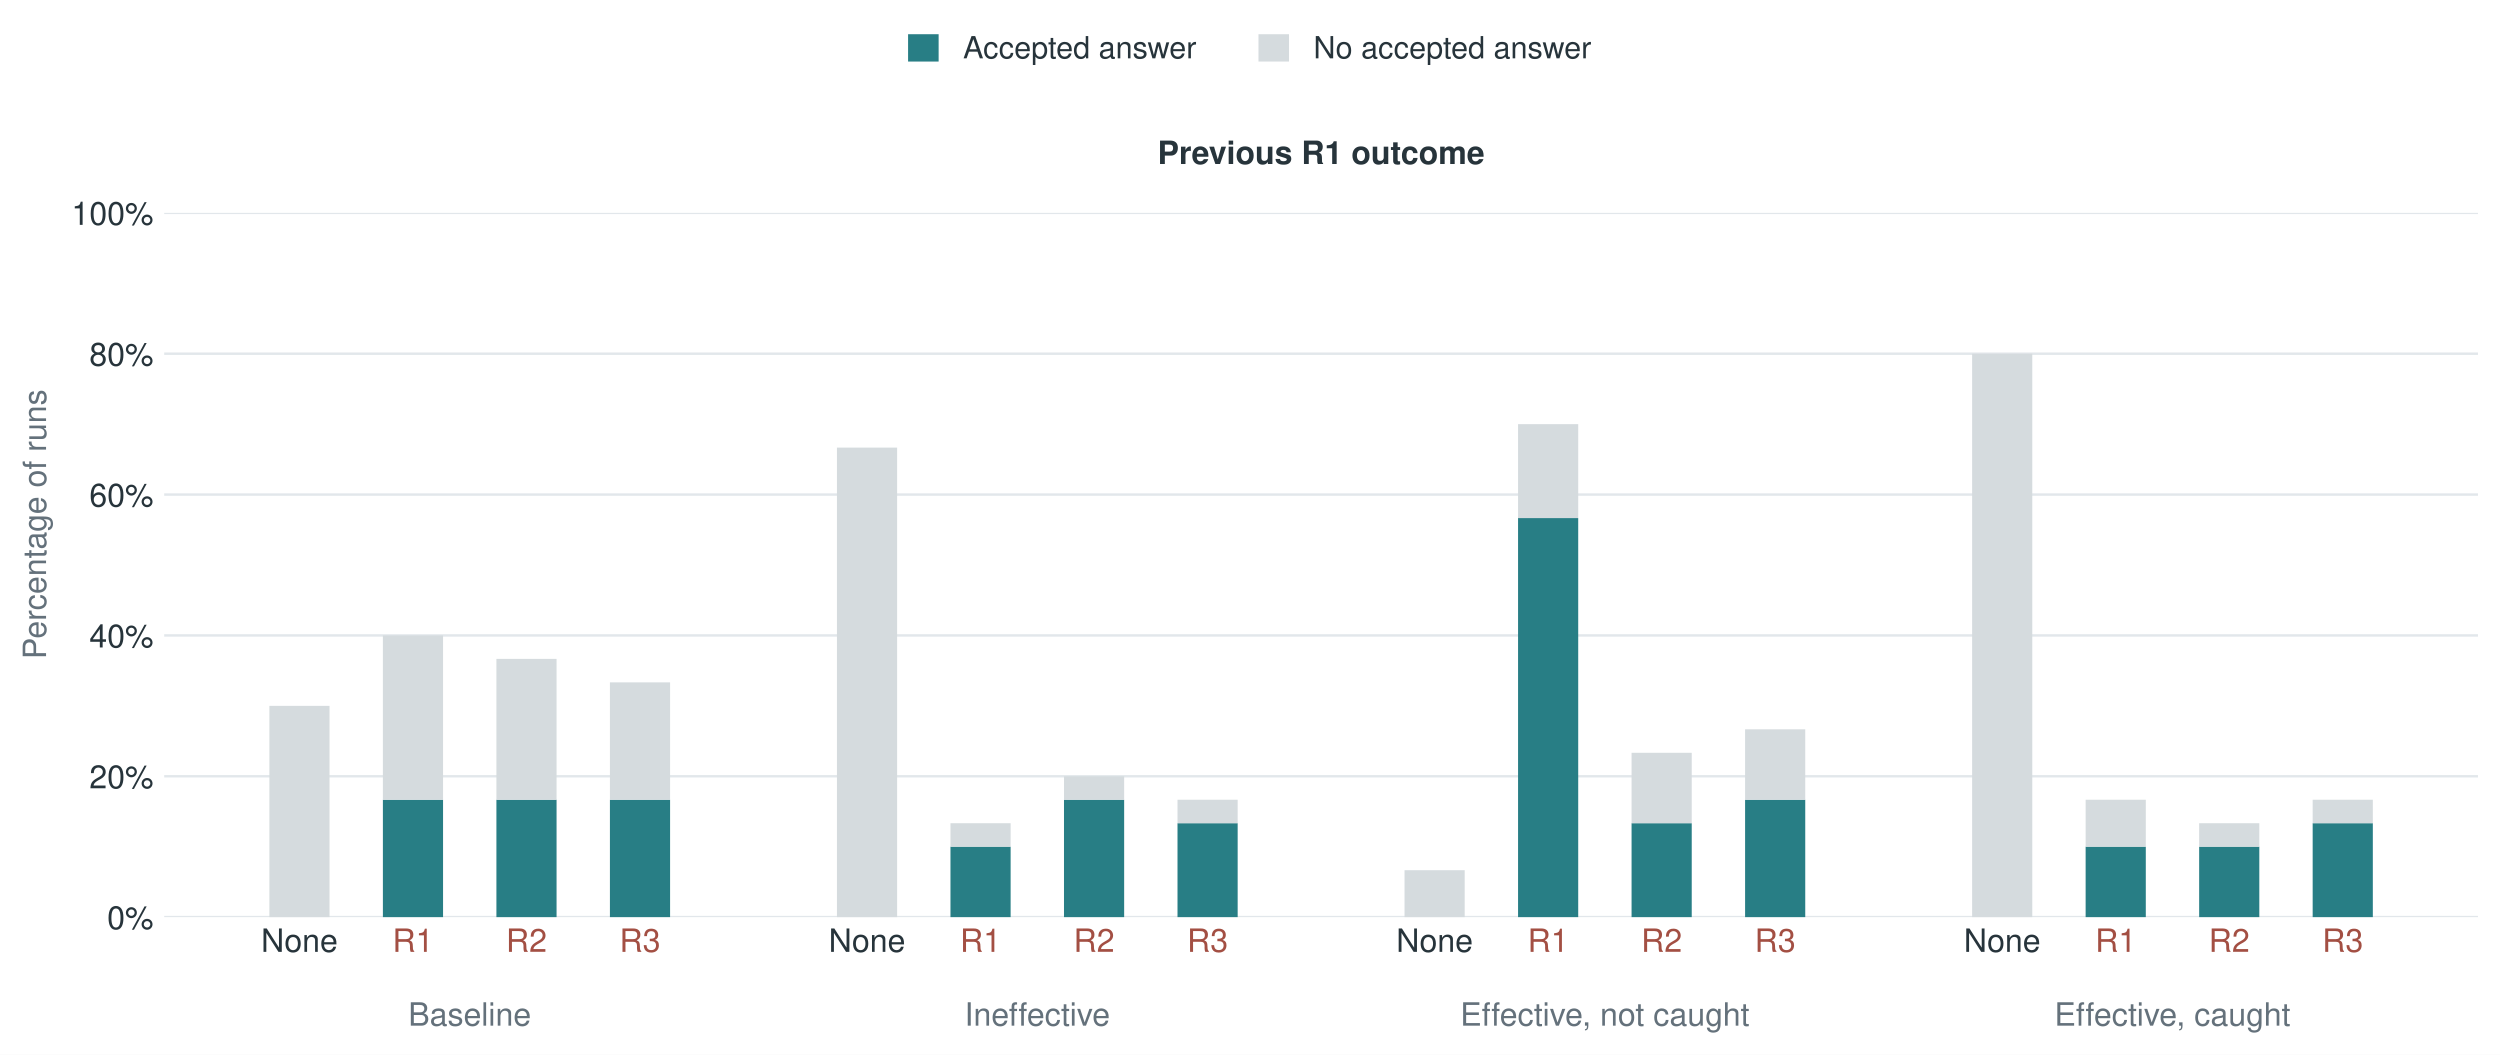
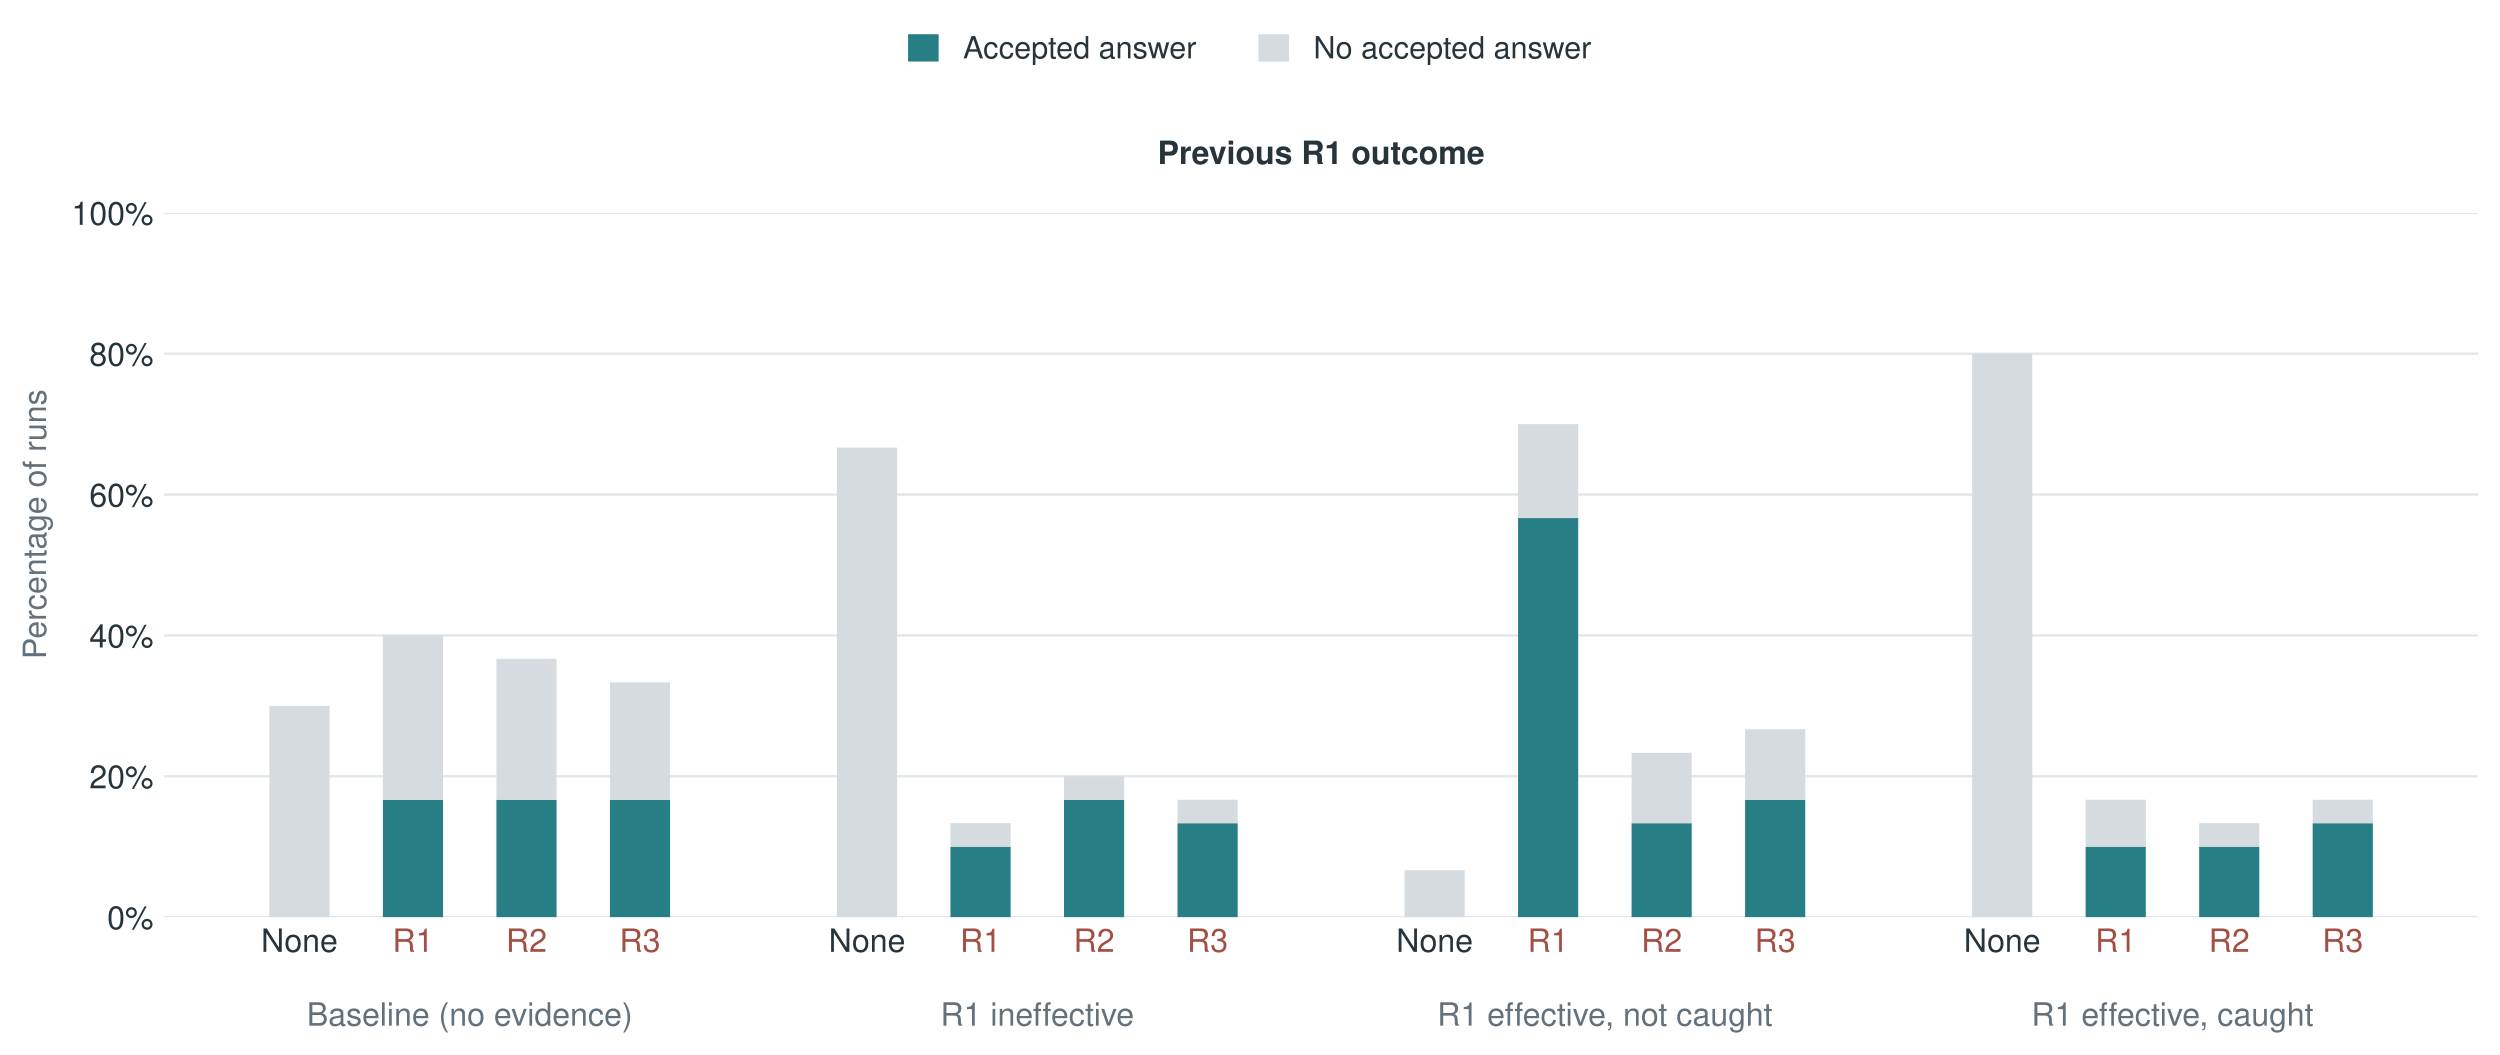
<svg xmlns="http://www.w3.org/2000/svg" width="818.4pt" height="345.291pt" viewBox="0 0 818.4 345.291" version="1.1">
  <defs>
    <style type="text/css">*{stroke-linejoin: round; stroke-linecap: butt}</style>
  </defs>
  <g id="figure_1">
    <g id="patch_1">
      <path d="M 0 345.291  L 818.4 345.291  L 818.4 -0  L 0 -0  z " style="fill: #ffffff" />
    </g>
    <g id="axes_1">
      <g id="patch_2">
        <path d="M 53.752 300.228  L 811.2 300.228  L 811.2 69.683  L 53.752 69.683  z " style="fill: #ffffff" />
      </g>
      <g id="matplotlib.axis_1">
        <g id="xtick_1">
          <g id="line2d_1" />
          <g id="text_1">
            <text style="font-size: 10.5px; font-family: 'Helvetica', 'Arial', 'DejaVu Sans', sans-serif; text-anchor: middle; fill: #27343b" x="98.029" y="311.603" transform="rotate(-0 98.02936 311.6026)">None</text>
          </g>
        </g>
        <g id="xtick_2">
          <g id="line2d_2" />
          <g id="text_2">
            <text style="font-size: 10.5px; font-family: 'Helvetica', 'Arial', 'DejaVu Sans', sans-serif; text-anchor: middle; fill: #a34f43" x="135.19" y="311.603" transform="rotate(-0 135.1901 311.6026)">R1</text>
          </g>
        </g>
        <g id="xtick_3">
          <g id="line2d_3" />
          <g id="text_3">
            <text style="font-size: 10.5px; font-family: 'Helvetica', 'Arial', 'DejaVu Sans', sans-serif; text-anchor: middle; fill: #a34f43" x="172.351" y="311.603" transform="rotate(-0 172.3508 311.6026)">R2</text>
          </g>
        </g>
        <g id="xtick_4">
          <g id="line2d_4" />
          <g id="text_4">
            <text style="font-size: 10.5px; font-family: 'Helvetica', 'Arial', 'DejaVu Sans', sans-serif; text-anchor: middle; fill: #a34f43" x="209.512" y="311.603" transform="rotate(-0 209.5116 311.6026)">R3</text>
          </g>
        </g>
        <g id="xtick_5">
          <g id="line2d_5" />
          <g id="text_5">
            <text style="font-size: 10.5px; font-family: 'Helvetica', 'Arial', 'DejaVu Sans', sans-serif; text-anchor: middle; fill: #27343b" x="283.833" y="311.603" transform="rotate(-0 283.833 311.6026)">None</text>
          </g>
        </g>
        <g id="xtick_6">
          <g id="line2d_6" />
          <g id="text_6">
            <text style="font-size: 10.5px; font-family: 'Helvetica', 'Arial', 'DejaVu Sans', sans-serif; text-anchor: middle; fill: #a34f43" x="320.994" y="311.603" transform="rotate(-0 320.9937 311.6026)">R1</text>
          </g>
        </g>
        <g id="xtick_7">
          <g id="line2d_7" />
          <g id="text_7">
            <text style="font-size: 10.5px; font-family: 'Helvetica', 'Arial', 'DejaVu Sans', sans-serif; text-anchor: middle; fill: #a34f43" x="358.154" y="311.603" transform="rotate(-0 358.1545 311.6026)">R2</text>
          </g>
        </g>
        <g id="xtick_8">
          <g id="line2d_8" />
          <g id="text_8">
            <text style="font-size: 10.5px; font-family: 'Helvetica', 'Arial', 'DejaVu Sans', sans-serif; text-anchor: middle; fill: #a34f43" x="395.315" y="311.603" transform="rotate(-0 395.3152 311.6026)">R3</text>
          </g>
        </g>
        <g id="xtick_9">
          <g id="line2d_9" />
          <g id="text_9">
            <text style="font-size: 10.5px; font-family: 'Helvetica', 'Arial', 'DejaVu Sans', sans-serif; text-anchor: middle; fill: #27343b" x="469.637" y="311.603" transform="rotate(-0 469.6367 311.6026)">None</text>
          </g>
        </g>
        <g id="xtick_10">
          <g id="line2d_10" />
          <g id="text_10">
            <text style="font-size: 10.5px; font-family: 'Helvetica', 'Arial', 'DejaVu Sans', sans-serif; text-anchor: middle; fill: #a34f43" x="506.797" y="311.603" transform="rotate(-0 506.7974 311.6026)">R1</text>
          </g>
        </g>
        <g id="xtick_11">
          <g id="line2d_11" />
          <g id="text_11">
            <text style="font-size: 10.5px; font-family: 'Helvetica', 'Arial', 'DejaVu Sans', sans-serif; text-anchor: middle; fill: #a34f43" x="543.958" y="311.603" transform="rotate(-0 543.9581 311.6026)">R2</text>
          </g>
        </g>
        <g id="xtick_12">
          <g id="line2d_12" />
          <g id="text_12">
            <text style="font-size: 10.5px; font-family: 'Helvetica', 'Arial', 'DejaVu Sans', sans-serif; text-anchor: middle; fill: #a34f43" x="581.119" y="311.603" transform="rotate(-0 581.1189 311.6026)">R3</text>
          </g>
        </g>
        <g id="xtick_13">
          <g id="line2d_13" />
          <g id="text_13">
            <text style="font-size: 10.5px; font-family: 'Helvetica', 'Arial', 'DejaVu Sans', sans-serif; text-anchor: middle; fill: #27343b" x="655.44" y="311.603" transform="rotate(-0 655.4403 311.6026)">None</text>
          </g>
        </g>
        <g id="xtick_14">
          <g id="line2d_14" />
          <g id="text_14">
            <text style="font-size: 10.5px; font-family: 'Helvetica', 'Arial', 'DejaVu Sans', sans-serif; text-anchor: middle; fill: #a34f43" x="692.601" y="311.603" transform="rotate(-0 692.601 311.6026)">R1</text>
          </g>
        </g>
        <g id="xtick_15">
          <g id="line2d_15" />
          <g id="text_15">
            <text style="font-size: 10.5px; font-family: 'Helvetica', 'Arial', 'DejaVu Sans', sans-serif; text-anchor: middle; fill: #a34f43" x="729.762" y="311.603" transform="rotate(-0 729.7618 311.6026)">R2</text>
          </g>
        </g>
        <g id="xtick_16">
          <g id="line2d_16" />
          <g id="text_16">
            <text style="font-size: 10.5px; font-family: 'Helvetica', 'Arial', 'DejaVu Sans', sans-serif; text-anchor: middle; fill: #a34f43" x="766.923" y="311.603" transform="rotate(-0 766.9225 311.6026)">R3</text>
          </g>
        </g>
      </g>
      <g id="matplotlib.axis_2">
        <g id="ytick_1">
          <g id="line2d_17">
            <path d="M 53.752 300.228  L 811.2 300.228  " clip-path="url(#p008733fbdf)" style="fill: none; stroke: #e2e7eb; stroke-width: 0.8; stroke-linecap: square" />
          </g>
          <g id="line2d_18" />
          <g id="text_17">
            <text style="font-size: 10.5px; font-family: 'Helvetica', 'Arial', 'DejaVu Sans', sans-serif; text-anchor: end; fill: #27343b" x="50.252" y="304.165" transform="rotate(-0 50.25236 304.1651)">0%</text>
          </g>
        </g>
        <g id="ytick_2">
          <g id="line2d_19">
            <path d="M 53.752 254.119  L 811.2 254.119  " clip-path="url(#p008733fbdf)" style="fill: none; stroke: #e2e7eb; stroke-width: 0.8; stroke-linecap: square" />
          </g>
          <g id="line2d_20" />
          <g id="text_18">
            <text style="font-size: 10.5px; font-family: 'Helvetica', 'Arial', 'DejaVu Sans', sans-serif; text-anchor: end; fill: #27343b" x="50.252" y="258.056" transform="rotate(-0 50.25236 258.0562)">20%</text>
          </g>
        </g>
        <g id="ytick_3">
          <g id="line2d_21">
            <path d="M 53.752 208.01  L 811.2 208.01  " clip-path="url(#p008733fbdf)" style="fill: none; stroke: #e2e7eb; stroke-width: 0.8; stroke-linecap: square" />
          </g>
          <g id="line2d_22" />
          <g id="text_19">
            <text style="font-size: 10.5px; font-family: 'Helvetica', 'Arial', 'DejaVu Sans', sans-serif; text-anchor: end; fill: #27343b" x="50.252" y="211.947" transform="rotate(-0 50.25236 211.9474)">40%</text>
          </g>
        </g>
        <g id="ytick_4">
          <g id="line2d_23">
            <path d="M 53.752 161.901  L 811.2 161.901  " clip-path="url(#p008733fbdf)" style="fill: none; stroke: #e2e7eb; stroke-width: 0.8; stroke-linecap: square" />
          </g>
          <g id="line2d_24" />
          <g id="text_20">
            <text style="font-size: 10.5px; font-family: 'Helvetica', 'Arial', 'DejaVu Sans', sans-serif; text-anchor: end; fill: #27343b" x="50.252" y="165.838" transform="rotate(-0 50.25236 165.8385)">60%</text>
          </g>
        </g>
        <g id="ytick_5">
          <g id="line2d_25">
            <path d="M 53.752 115.792  L 811.2 115.792  " clip-path="url(#p008733fbdf)" style="fill: none; stroke: #e2e7eb; stroke-width: 0.8; stroke-linecap: square" />
          </g>
          <g id="line2d_26" />
          <g id="text_21">
            <text style="font-size: 10.5px; font-family: 'Helvetica', 'Arial', 'DejaVu Sans', sans-serif; text-anchor: end; fill: #27343b" x="50.252" y="119.73" transform="rotate(-0 50.25236 119.7296)">80%</text>
          </g>
        </g>
        <g id="ytick_6">
          <g id="line2d_27">
            <path d="M 53.752 69.683  L 811.2 69.683  " clip-path="url(#p008733fbdf)" style="fill: none; stroke: #e2e7eb; stroke-width: 0.8; stroke-linecap: square" />
          </g>
          <g id="line2d_28" />
          <g id="text_22">
            <text style="font-size: 10.5px; font-family: 'Helvetica', 'Arial', 'DejaVu Sans', sans-serif; text-anchor: end; fill: #27343b" x="50.252" y="73.621" transform="rotate(-0 50.25236 73.62074)">100%</text>
          </g>
        </g>
      </g>
-       <g id="tip96">
+       <g id="tip224">
        <path d="M 88.182 300.228  L 107.877 300.228  L 107.877 300.228  L 88.182 300.228  z " clip-path="url(#p008733fbdf)" style="fill: #287e85" />
      </g>
-       <g id="tip97">
+       <g id="tip225">
        <path d="M 88.182 300.228  L 107.877 300.228  L 107.877 231.064  L 88.182 231.064  z " clip-path="url(#p008733fbdf)" style="fill: #d5dbde" />
      </g>
-       <g id="tip98">
+       <g id="tip226">
        <path d="M 125.343 300.228  L 145.038 300.228  L 145.038 261.804  L 125.343 261.804  z " clip-path="url(#p008733fbdf)" style="fill: #287e85" />
      </g>
-       <g id="tip99">
+       <g id="tip227">
        <path d="M 125.343 261.804  L 145.038 261.804  L 145.038 208.01  L 125.343 208.01  z " clip-path="url(#p008733fbdf)" style="fill: #d5dbde" />
      </g>
-       <g id="tip100">
+       <g id="tip228">
        <path d="M 162.503 300.228  L 182.198 300.228  L 182.198 261.804  L 162.503 261.804  z " clip-path="url(#p008733fbdf)" style="fill: #287e85" />
      </g>
-       <g id="tip101">
+       <g id="tip229">
        <path d="M 162.503 261.804  L 182.198 261.804  L 182.198 215.695  L 162.503 215.695  z " clip-path="url(#p008733fbdf)" style="fill: #d5dbde" />
      </g>
-       <g id="tip102">
+       <g id="tip230">
        <path d="M 199.664 300.228  L 219.359 300.228  L 219.359 261.804  L 199.664 261.804  z " clip-path="url(#p008733fbdf)" style="fill: #287e85" />
      </g>
-       <g id="tip103">
+       <g id="tip231">
        <path d="M 199.664 261.804  L 219.359 261.804  L 219.359 223.379  L 199.664 223.379  z " clip-path="url(#p008733fbdf)" style="fill: #d5dbde" />
      </g>
-       <g id="tip104">
+       <g id="tip232">
        <path d="M 273.985 300.228  L 293.681 300.228  L 293.681 300.228  L 273.985 300.228  z " clip-path="url(#p008733fbdf)" style="fill: #287e85" />
      </g>
-       <g id="tip105">
+       <g id="tip233">
        <path d="M 273.985 300.228  L 293.681 300.228  L 293.681 146.531  L 273.985 146.531  z " clip-path="url(#p008733fbdf)" style="fill: #d5dbde" />
      </g>
-       <g id="tip106">
+       <g id="tip234">
        <path d="M 311.146 300.228  L 330.841 300.228  L 330.841 277.173  L 311.146 277.173  z " clip-path="url(#p008733fbdf)" style="fill: #287e85" />
      </g>
-       <g id="tip107">
+       <g id="tip235">
        <path d="M 311.146 277.173  L 330.841 277.173  L 330.841 269.488  L 311.146 269.488  z " clip-path="url(#p008733fbdf)" style="fill: #d5dbde" />
      </g>
-       <g id="tip108">
+       <g id="tip236">
        <path d="M 348.307 300.228  L 368.002 300.228  L 368.002 261.804  L 348.307 261.804  z " clip-path="url(#p008733fbdf)" style="fill: #287e85" />
      </g>
-       <g id="tip109">
+       <g id="tip237">
        <path d="M 348.307 261.804  L 368.002 261.804  L 368.002 254.119  L 348.307 254.119  z " clip-path="url(#p008733fbdf)" style="fill: #d5dbde" />
      </g>
-       <g id="tip110">
+       <g id="tip238">
        <path d="M 385.468 300.228  L 405.163 300.228  L 405.163 269.488  L 385.468 269.488  z " clip-path="url(#p008733fbdf)" style="fill: #287e85" />
      </g>
-       <g id="tip111">
+       <g id="tip239">
        <path d="M 385.468 269.488  L 405.163 269.488  L 405.163 261.804  L 385.468 261.804  z " clip-path="url(#p008733fbdf)" style="fill: #d5dbde" />
      </g>
-       <g id="tip112">
+       <g id="tip240">
        <path d="M 459.789 300.228  L 479.484 300.228  L 479.484 300.228  L 459.789 300.228  z " clip-path="url(#p008733fbdf)" style="fill: #287e85" />
      </g>
-       <g id="tip113">
+       <g id="tip241">
        <path d="M 459.789 300.228  L 479.484 300.228  L 479.484 284.858  L 459.789 284.858  z " clip-path="url(#p008733fbdf)" style="fill: #d5dbde" />
      </g>
-       <g id="tip114">
+       <g id="tip242">
        <path d="M 496.95 300.228  L 516.645 300.228  L 516.645 169.586  L 496.95 169.586  z " clip-path="url(#p008733fbdf)" style="fill: #287e85" />
      </g>
-       <g id="tip115">
+       <g id="tip243">
        <path d="M 496.95 169.586  L 516.645 169.586  L 516.645 138.847  L 496.95 138.847  z " clip-path="url(#p008733fbdf)" style="fill: #d5dbde" />
      </g>
-       <g id="tip116">
+       <g id="tip244">
        <path d="M 534.111 300.228  L 553.806 300.228  L 553.806 269.488  L 534.111 269.488  z " clip-path="url(#p008733fbdf)" style="fill: #287e85" />
      </g>
-       <g id="tip117">
+       <g id="tip245">
        <path d="M 534.111 269.488  L 553.806 269.488  L 553.806 246.434  L 534.111 246.434  z " clip-path="url(#p008733fbdf)" style="fill: #d5dbde" />
      </g>
-       <g id="tip118">
+       <g id="tip246">
        <path d="M 571.271 300.228  L 590.966 300.228  L 590.966 261.804  L 571.271 261.804  z " clip-path="url(#p008733fbdf)" style="fill: #287e85" />
      </g>
-       <g id="tip119">
+       <g id="tip247">
        <path d="M 571.271 261.804  L 590.966 261.804  L 590.966 238.749  L 571.271 238.749  z " clip-path="url(#p008733fbdf)" style="fill: #d5dbde" />
      </g>
-       <g id="tip120">
+       <g id="tip248">
        <path d="M 645.593 300.228  L 665.288 300.228  L 665.288 300.228  L 645.593 300.228  z " clip-path="url(#p008733fbdf)" style="fill: #287e85" />
      </g>
-       <g id="tip121">
+       <g id="tip249">
        <path d="M 645.593 300.228  L 665.288 300.228  L 665.288 115.792  L 645.593 115.792  z " clip-path="url(#p008733fbdf)" style="fill: #d5dbde" />
      </g>
-       <g id="tip122">
+       <g id="tip250">
        <path d="M 682.753 300.228  L 702.449 300.228  L 702.449 277.173  L 682.753 277.173  z " clip-path="url(#p008733fbdf)" style="fill: #287e85" />
      </g>
-       <g id="tip123">
+       <g id="tip251">
        <path d="M 682.753 277.173  L 702.449 277.173  L 702.449 261.804  L 682.753 261.804  z " clip-path="url(#p008733fbdf)" style="fill: #d5dbde" />
      </g>
-       <g id="tip124">
+       <g id="tip252">
        <path d="M 719.914 300.228  L 739.609 300.228  L 739.609 277.173  L 719.914 277.173  z " clip-path="url(#p008733fbdf)" style="fill: #287e85" />
      </g>
-       <g id="tip125">
+       <g id="tip253">
        <path d="M 719.914 277.173  L 739.609 277.173  L 739.609 269.488  L 719.914 269.488  z " clip-path="url(#p008733fbdf)" style="fill: #d5dbde" />
      </g>
-       <g id="tip126">
+       <g id="tip254">
        <path d="M 757.075 300.228  L 776.77 300.228  L 776.77 269.488  L 757.075 269.488  z " clip-path="url(#p008733fbdf)" style="fill: #287e85" />
      </g>
-       <g id="tip127">
+       <g id="tip255">
        <path d="M 757.075 269.488  L 776.77 269.488  L 776.77 261.804  L 757.075 261.804  z " clip-path="url(#p008733fbdf)" style="fill: #d5dbde" />
      </g>
      <g id="text_23">
-         <text style="font-size: 10.5px; font-family: 'Helvetica', 'Arial', 'DejaVu Sans', sans-serif; text-anchor: middle; fill: #64717b" x="153.77" y="335.768" transform="rotate(-0 153.7705 335.7679)">Baseline</text>
+         <text style="font-size: 10.5px; font-family: 'Helvetica', 'Arial', 'DejaVu Sans', sans-serif; text-anchor: middle; fill: #64717b" x="153.77" y="335.768" transform="rotate(-0 153.7705 335.7679)">Baseline (no evidence)</text>
      </g>
      <g id="text_24">
-         <text style="font-size: 10.5px; font-family: 'Helvetica', 'Arial', 'DejaVu Sans', sans-serif; text-anchor: middle; fill: #64717b" x="339.574" y="335.768" transform="rotate(-0 339.5741 335.7679)">Ineffective</text>
+         <text style="font-size: 10.5px; font-family: 'Helvetica', 'Arial', 'DejaVu Sans', sans-serif; text-anchor: middle; fill: #64717b" x="339.574" y="335.768" transform="rotate(-0 339.5741 335.7679)">R1 ineffective</text>
      </g>
      <g id="text_25">
-         <text style="font-size: 10.5px; font-family: 'Helvetica', 'Arial', 'DejaVu Sans', sans-serif; text-anchor: middle; fill: #64717b" x="525.378" y="335.768" transform="rotate(-0 525.3778 335.7679)">Effective, not caught</text>
+         <text style="font-size: 10.5px; font-family: 'Helvetica', 'Arial', 'DejaVu Sans', sans-serif; text-anchor: middle; fill: #64717b" x="525.378" y="335.768" transform="rotate(-0 525.3778 335.7679)">R1 effective, not caught</text>
      </g>
      <g id="text_26">
-         <text style="font-size: 10.5px; font-family: 'Helvetica', 'Arial', 'DejaVu Sans', sans-serif; text-anchor: middle; fill: #64717b" x="711.181" y="335.768" transform="rotate(-0 711.1814 335.7679)">Effective, caught</text>
+         <text style="font-size: 10.5px; font-family: 'Helvetica', 'Arial', 'DejaVu Sans', sans-serif; text-anchor: middle; fill: #64717b" x="711.181" y="335.768" transform="rotate(-0 711.1814 335.7679)">R1 effective, caught</text>
      </g>
      <g id="text_27">
        <text style="font-weight: 700; font-size: 10.5px; font-family: 'Helvetica', 'Arial', 'DejaVu Sans', sans-serif; text-anchor: middle; fill: #27343b" x="432.476" y="53.683" transform="rotate(-0 432.4759 53.68324)">Previous R1 outcome</text>
      </g>
    </g>
    <g id="text_28">
      <text style="font-size: 10.5px; font-family: 'Helvetica', 'Arial', 'DejaVu Sans', sans-serif; fill: #64717b" transform="translate(15.075 215.7576) rotate(-90)">Percentage of runs</text>
    </g>
    <g id="legend_1">
      <g id="patch_3">
        <path d="M 297.269 20.15  L 307.269 20.15  L 307.269 11.2  L 297.269 11.2  z " style="fill: #287e85" />
      </g>
      <g id="text_29">
        <text style="font-size: 10px; font-family: 'Helvetica', 'Arial', 'DejaVu Sans', sans-serif; text-anchor: start; fill: #27343b" x="315.269" y="19.1" transform="rotate(-0 315.2693 19.1)">Accepted answer</text>
      </g>
      <g id="patch_4">
        <path d="M 411.974 20.15  L 421.974 20.15  L 421.974 11.2  L 411.974 11.2  z " style="fill: #d5dbde" />
      </g>
      <g id="text_30">
        <text style="font-size: 10px; font-family: 'Helvetica', 'Arial', 'DejaVu Sans', sans-serif; text-anchor: start; fill: #27343b" x="429.974" y="19.1" transform="rotate(-0 429.974 19.1)">No accepted answer</text>
      </g>
    </g>
  </g>
  <defs>
    <clipPath id="p008733fbdf">
      <rect x="53.752" y="69.683" width="757.447" height="230.544" />
    </clipPath>
  </defs>
</svg>
